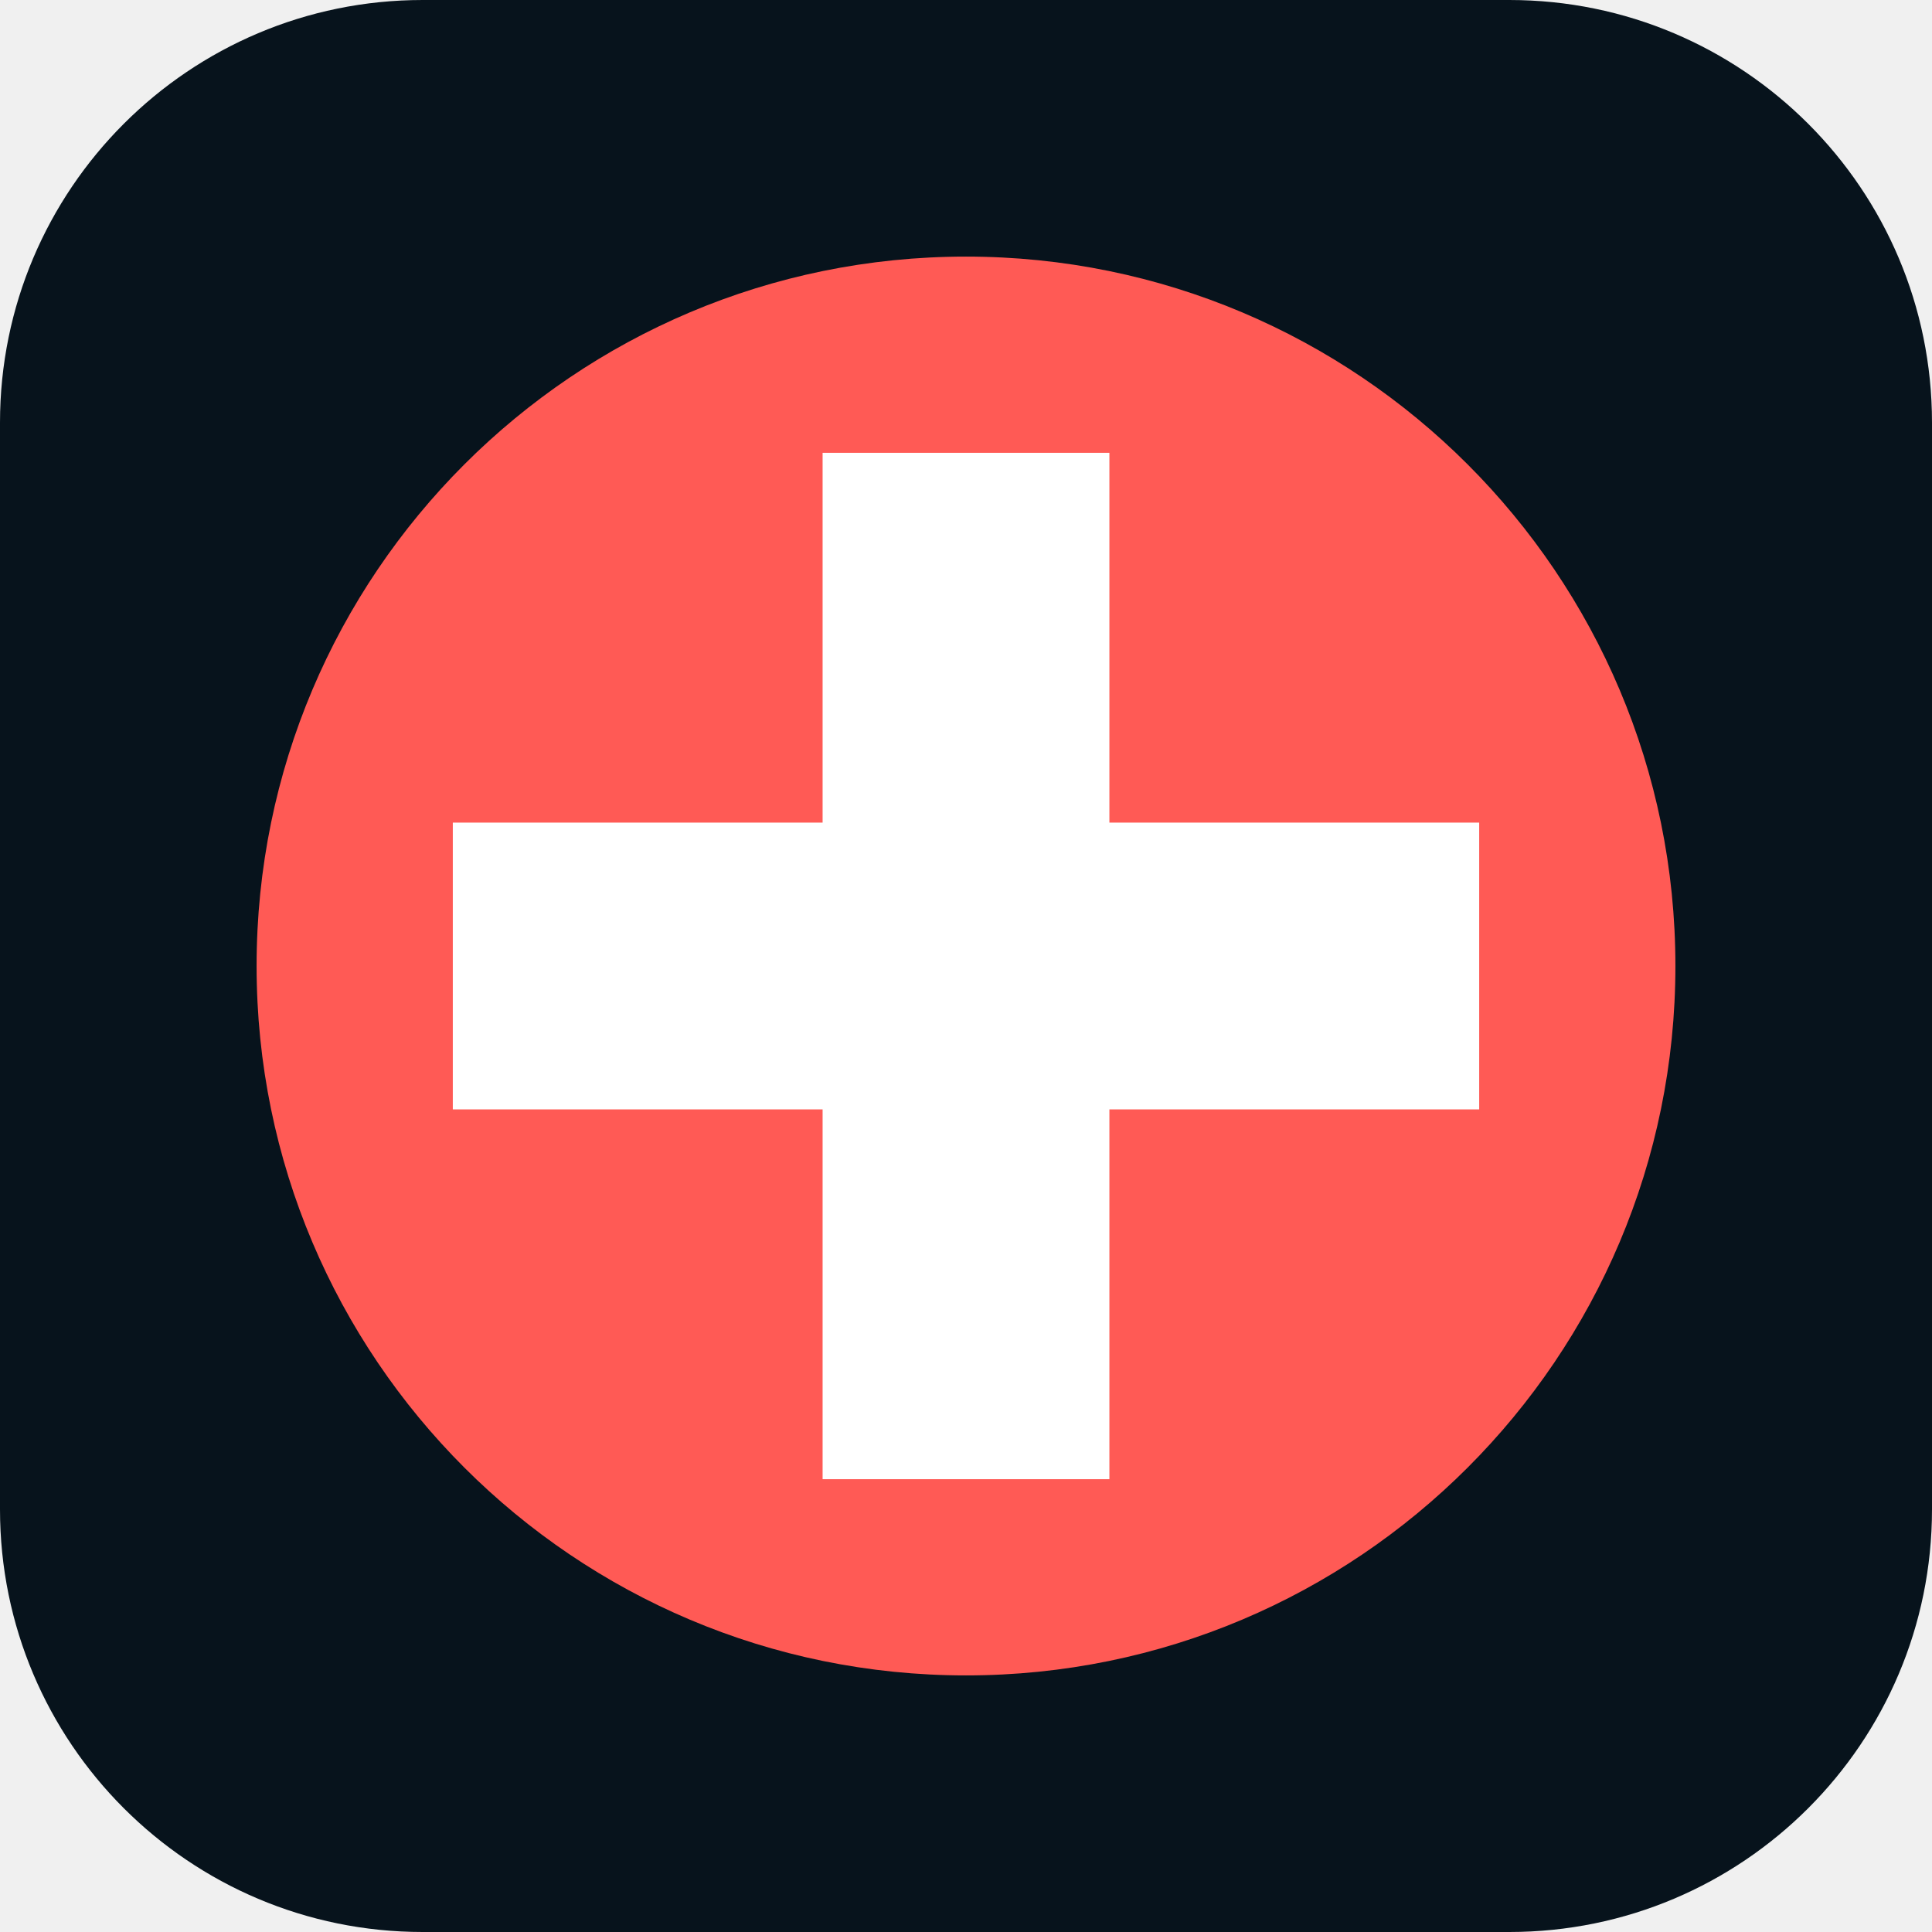
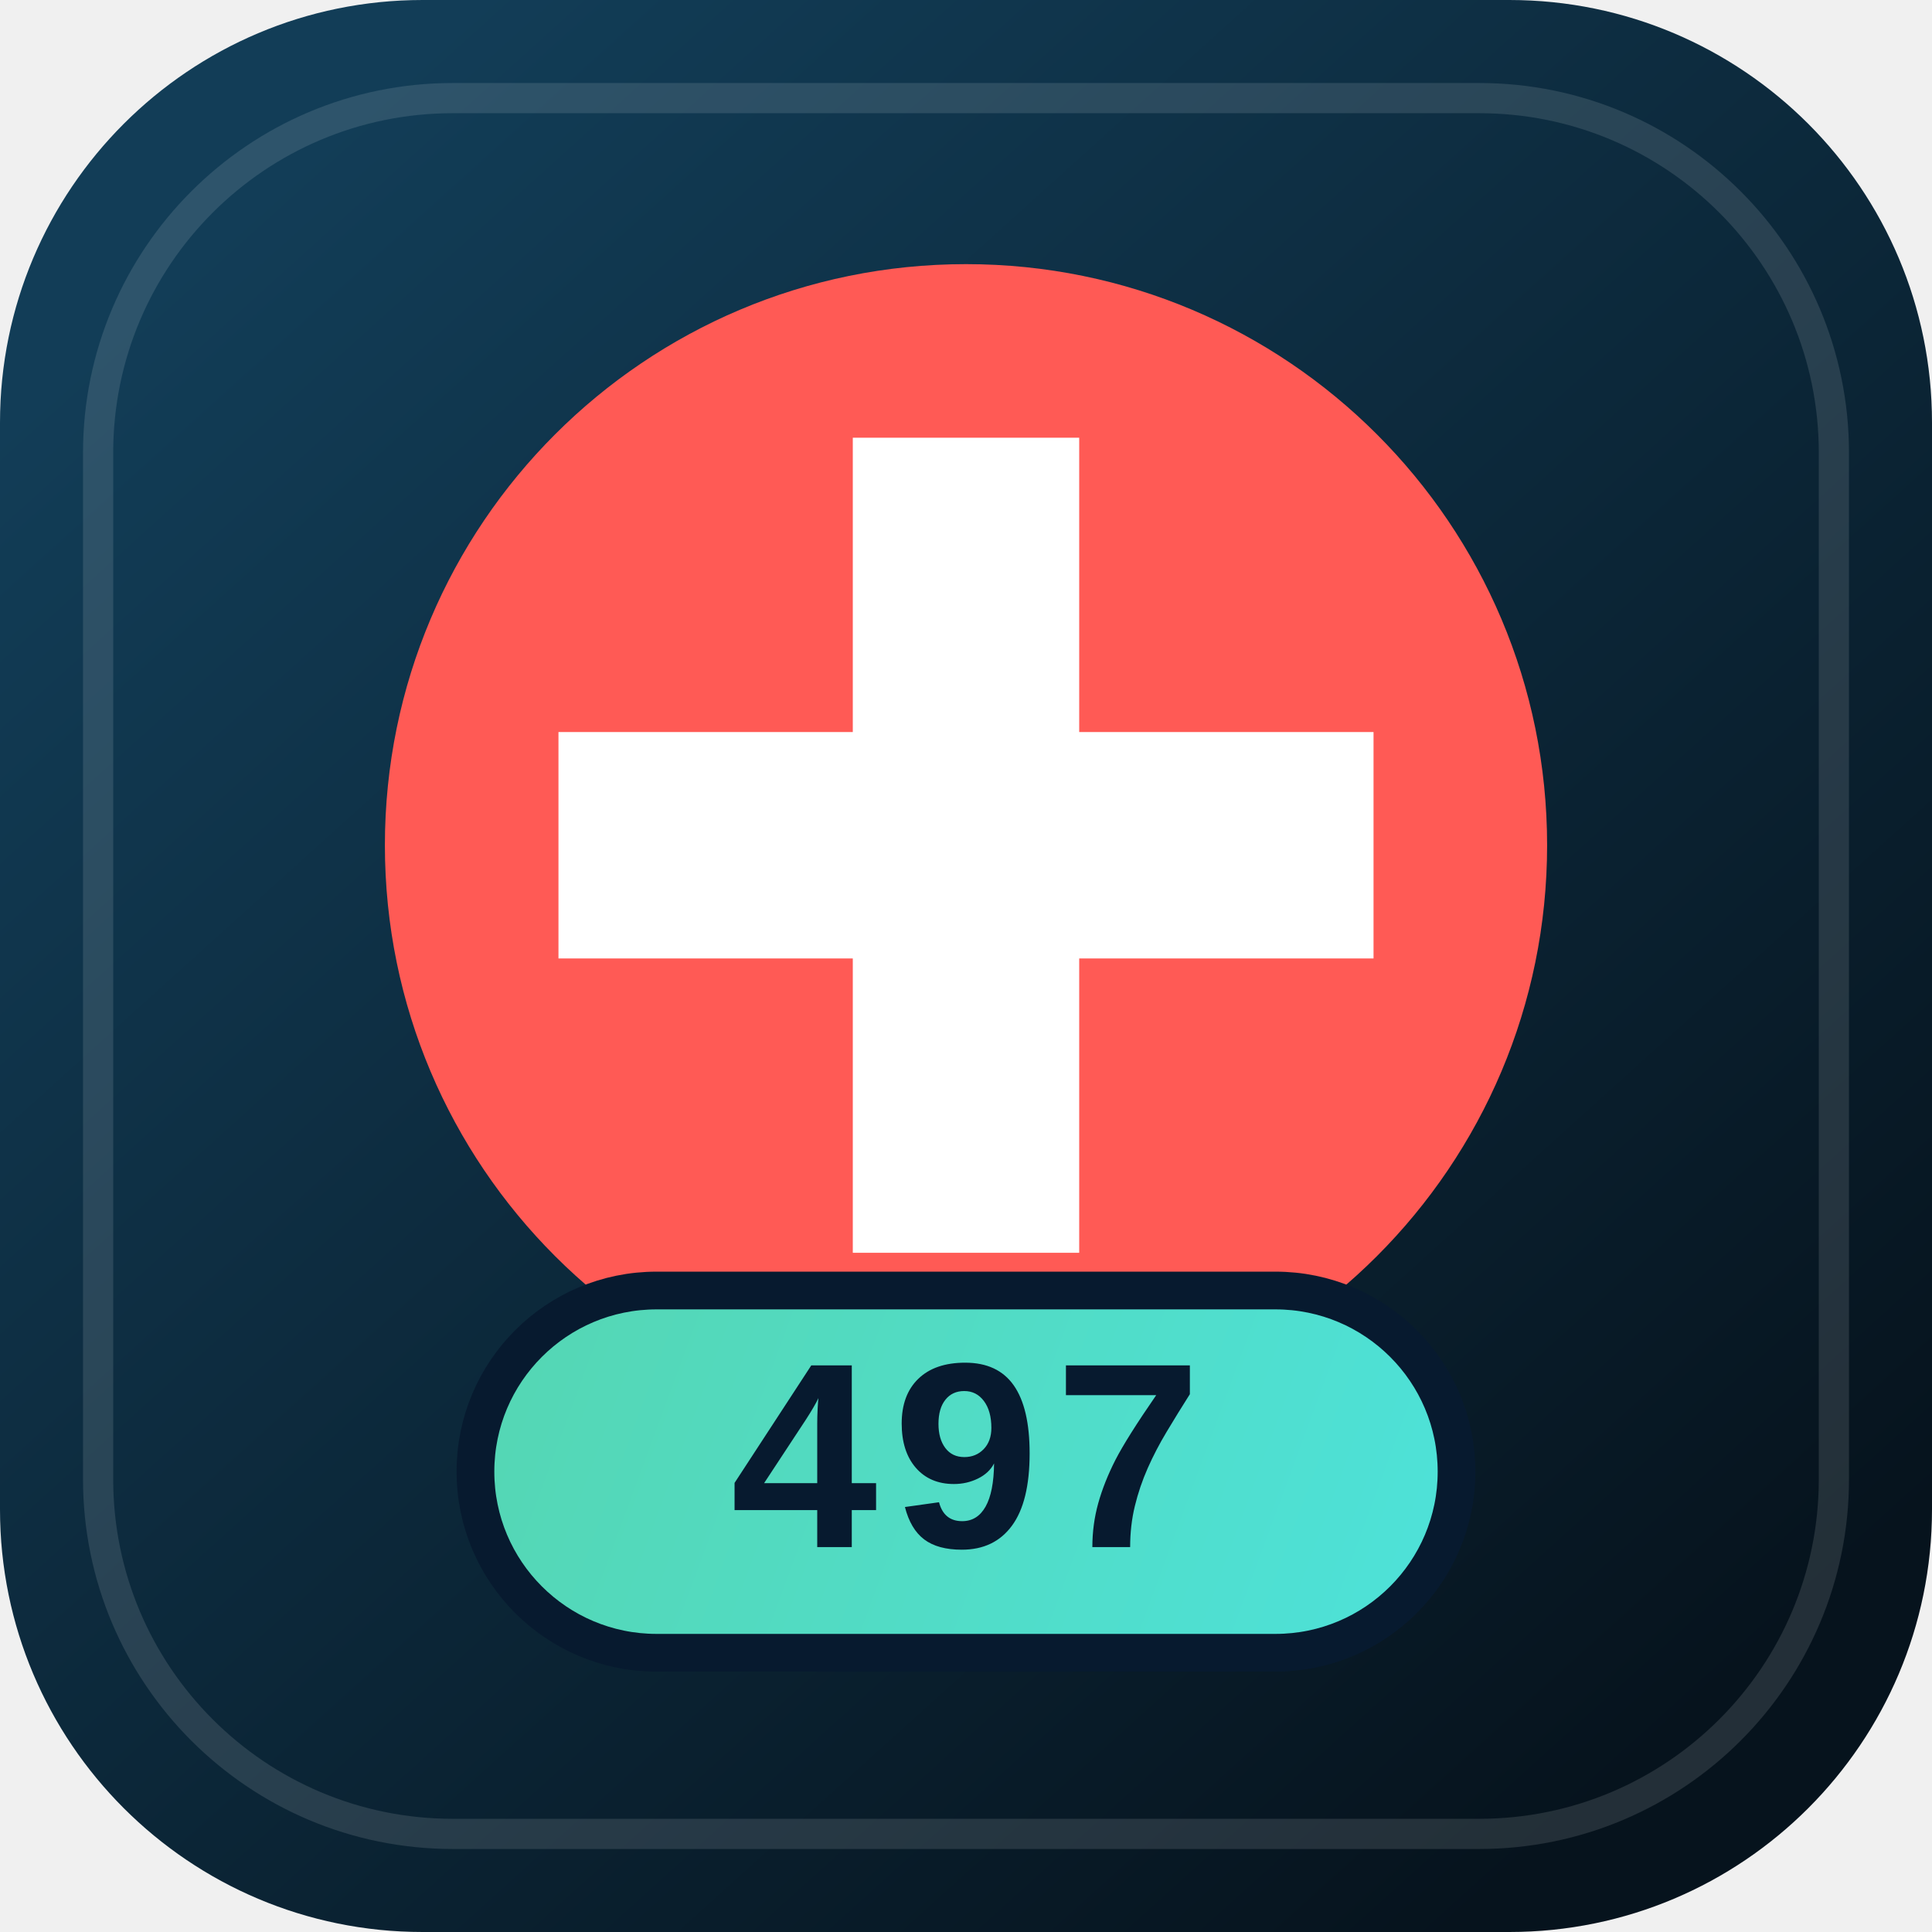
- <svg xmlns="http://www.w3.org/2000/svg" viewBox="0 0 512 512">
-   <rect width="512" height="512" rx="112" fill="#07131c" />
-   <circle cx="256" cy="256" r="188" fill="#ff5a55" />
-   <path d="M218 120h76v98h98v76h-98v98h-76v-98h-98v-76h98z" fill="#fff" />
+ <svg xmlns="http://www.w3.org/2000/svg" viewBox="0 0 512 512" role="img" aria-label="קורס חובשים 497">
+   <defs>
+     <linearGradient id="bg" x1="70" y1="50" x2="442" y2="462" gradientUnits="userSpaceOnUse">
+       <stop stop-color="#123d57" />
+       <stop offset="1" stop-color="#06131d" />
+     </linearGradient>
+     <linearGradient id="badge" x1="126" y1="342" x2="386" y2="438" gradientUnits="userSpaceOnUse">
+       <stop stop-color="#55d6b2" />
+       <stop offset="1" stop-color="#4de2da" />
+     </linearGradient>
+   </defs>
+   <rect width="512" height="512" rx="112" fill="url(#bg)" />
+   <rect x="26" y="26" width="460" height="460" rx="94" fill="none" stroke="#ffffff" stroke-opacity=".12" stroke-width="8" />
+   <circle cx="256" cy="224" r="154" fill="#ff5a55" />
+   <path d="M226 116h60v78h78v60h-78v78h-60v-78h-78v-60h78z" fill="#fff" />
+   <rect x="126" y="342" width="260" height="96" rx="48" fill="url(#badge)" stroke="#071a2f" stroke-width="10" />
+   <text x="256" y="410" text-anchor="middle" font-family="Arial, sans-serif" font-size="70" font-weight="900" letter-spacing="4" fill="#071a2f">497</text>
</svg>
